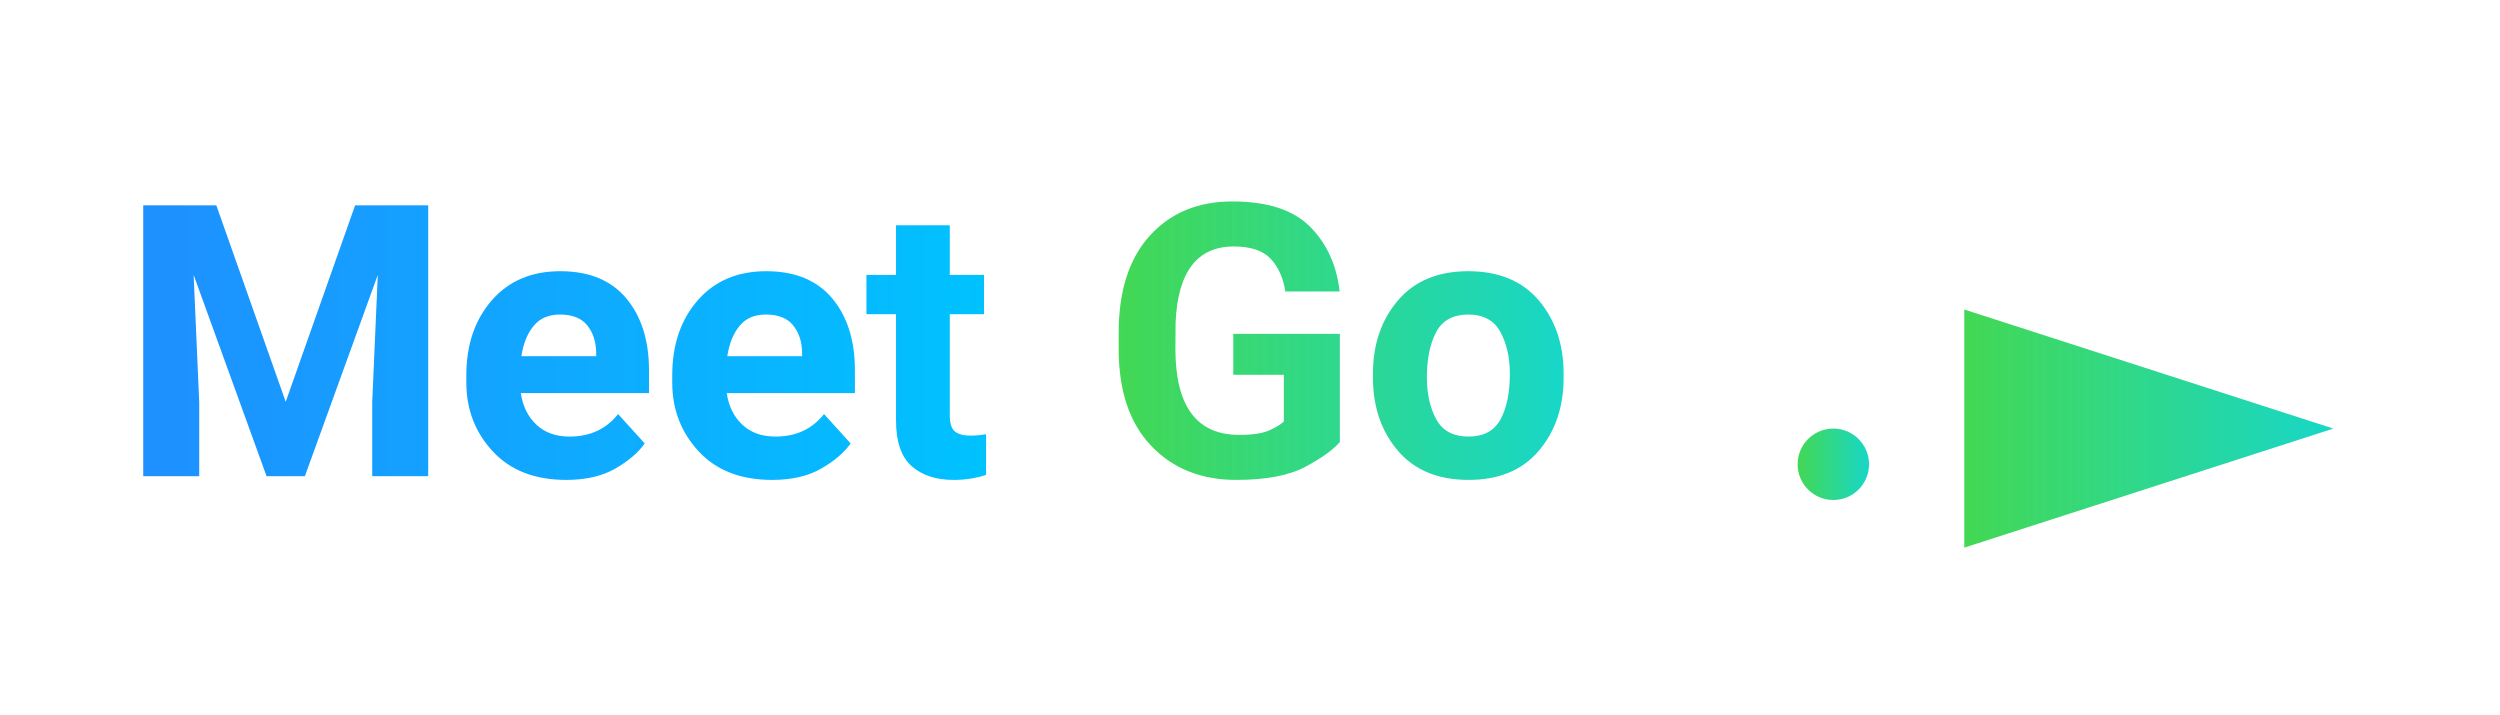
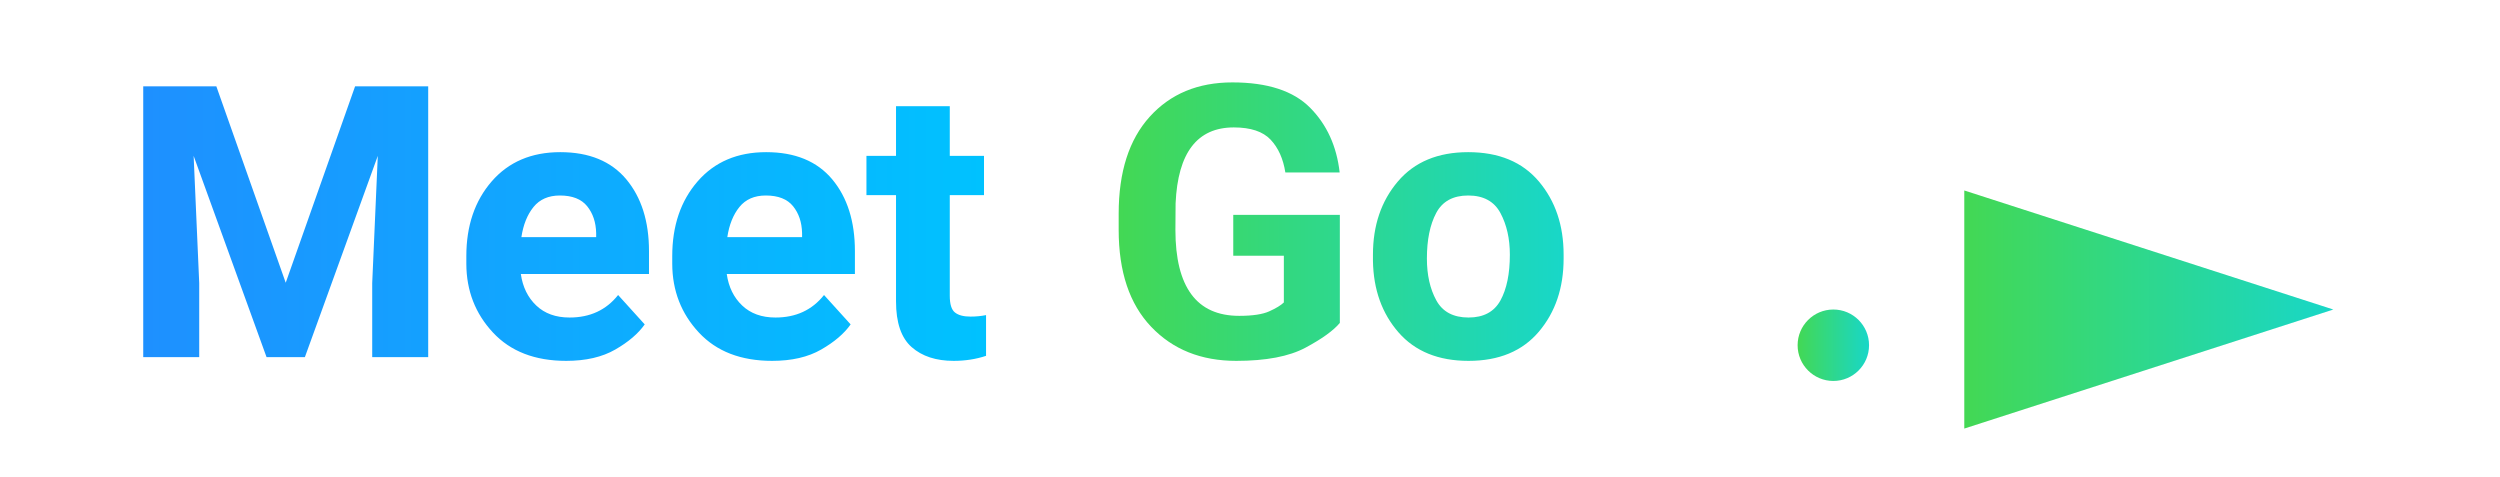
- <svg xmlns="http://www.w3.org/2000/svg" width="420" height="120" viewBox="0 0 420 120">
+ <svg xmlns="http://www.w3.org/2000/svg" width="420" height="80" viewBox="0 20 420 80">
  <defs>
    <linearGradient id="g1" x1="0" y1="0" x2="1" y2="0">
      <stop offset="0" stop-color="#1e90ff" />
      <stop offset="1" stop-color="#00c2ff" />
    </linearGradient>
    <linearGradient id="g2" x1="0" y1="0" x2="1" y2="0">
      <stop offset="0" stop-color="#43d854" />
      <stop offset="1" stop-color="#18d7c8" />
    </linearGradient>
  </defs>
-   <rect x="0" y="0" width="420" height="120" fill="none" />
  <text x="20" y="80" font-family="system-ui, -apple-system, Segoe UI, Roboto, sans-serif" font-size="64" font-weight="700" fill="url(#g1)">Meet</text>
  <text x="185" y="80" font-family="system-ui, -apple-system, Segoe UI, Roboto, sans-serif" font-size="64" font-weight="700" fill="url(#g2)">Go</text>
  <circle cx="308" cy="78" r="6" fill="url(#g2)" />
  <path d="M330 52 L392 72 L330 92 Z" fill="url(#g2)" />
</svg>
